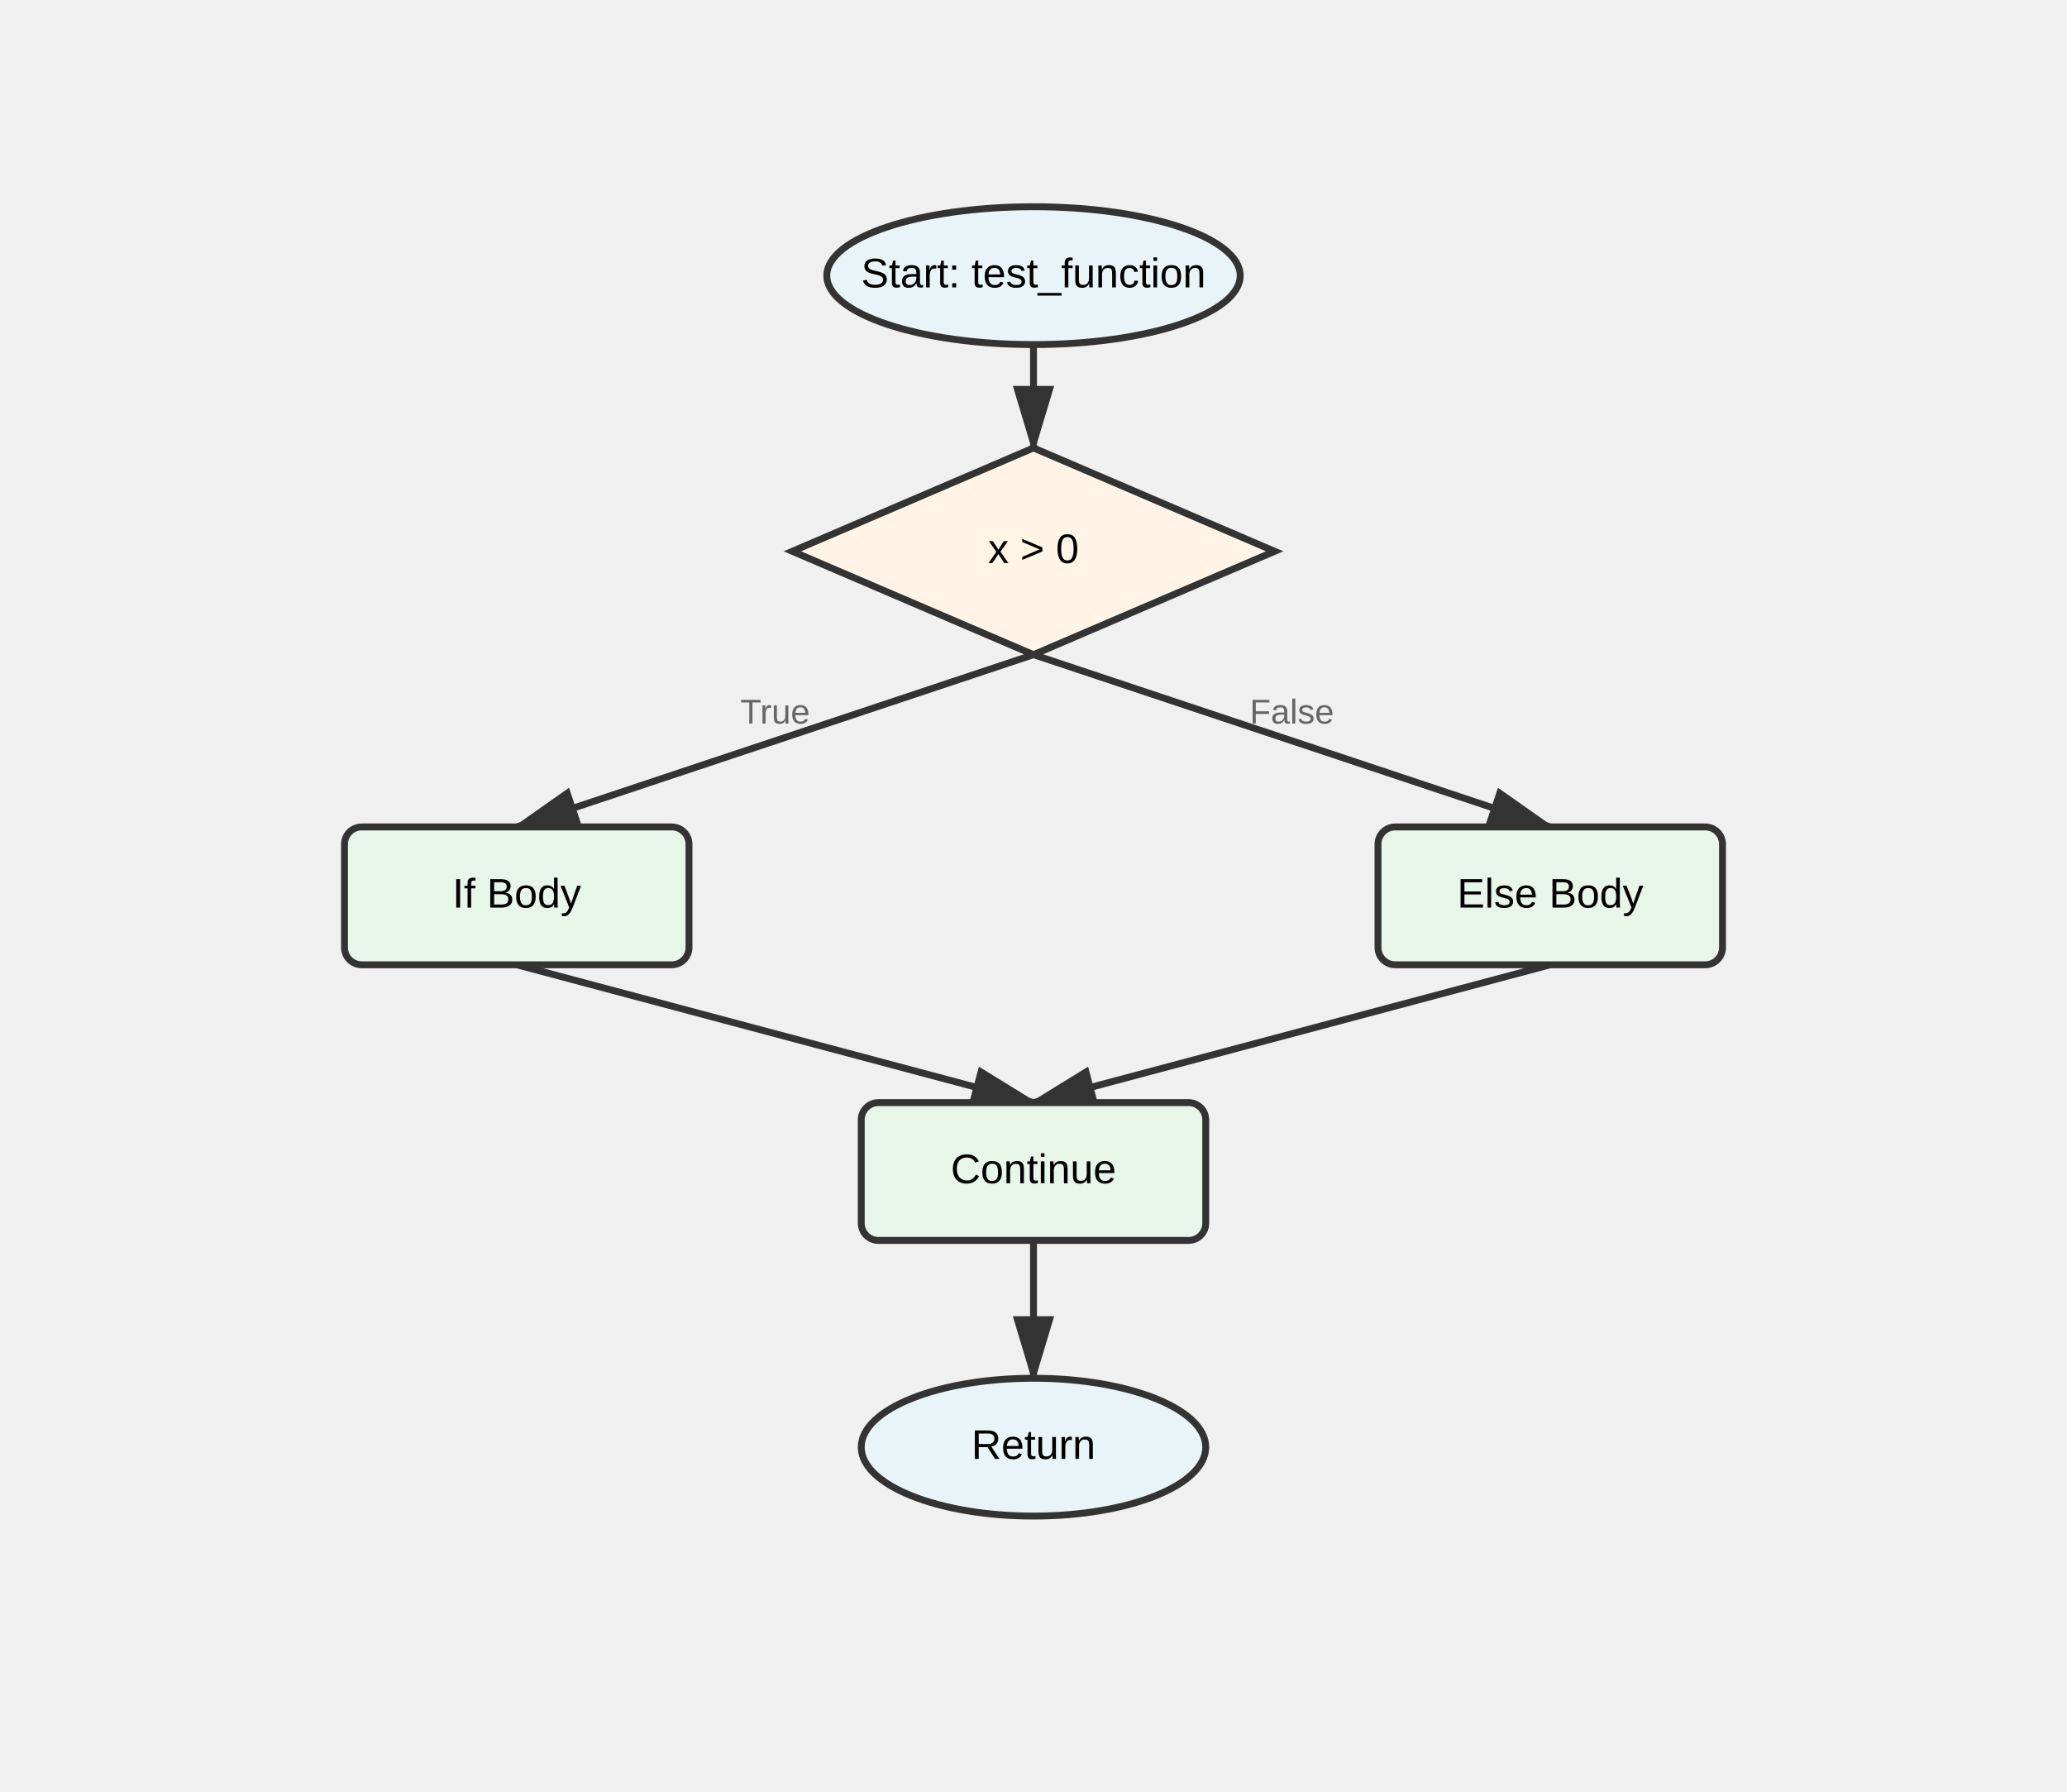
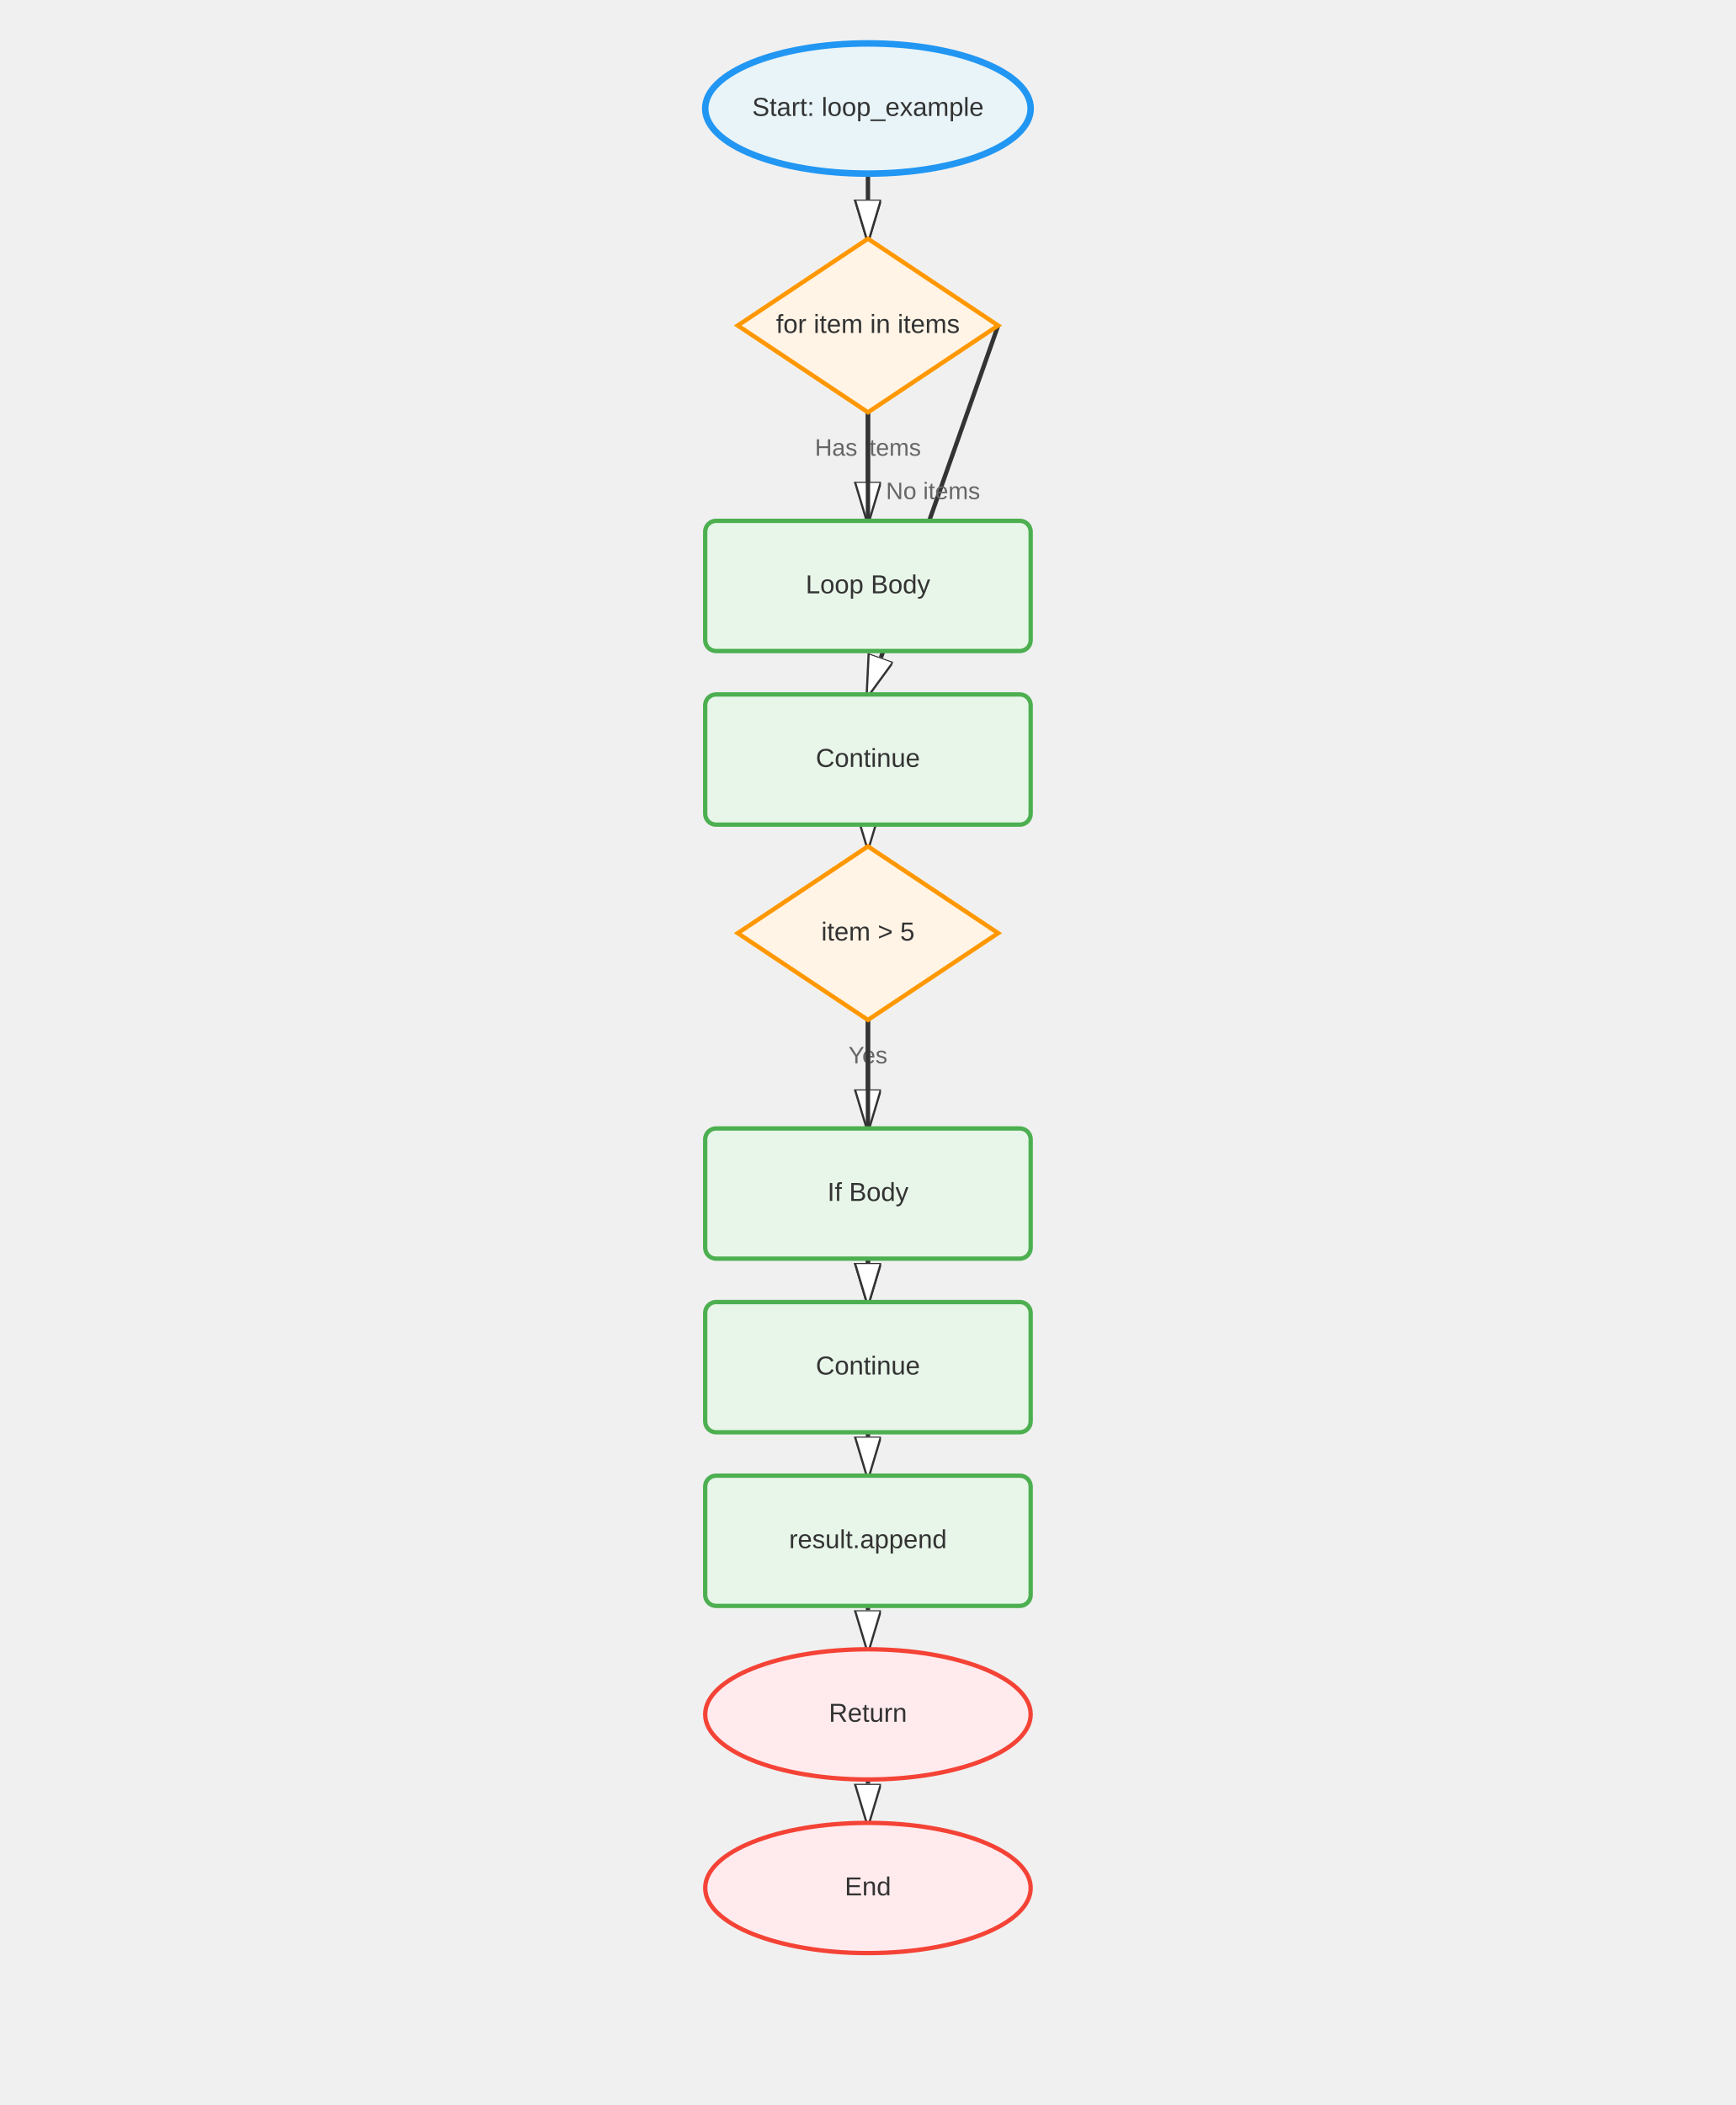
- <svg xmlns="http://www.w3.org/2000/svg" width="600" height="520">
+ <svg xmlns="http://www.w3.org/2000/svg" width="800" height="970">
  <defs>
    <marker id="arrowhead" markerWidth="10" markerHeight="10" refX="9" refY="3" orient="auto">
-       <polygon points="0 0, 10 3, 0 6" fill="#333" />
+       <polygon points="0 0, 10 3, 0 6" fill="#ffffff" stroke="#333" stroke-width="0.5" />
    </marker>
  </defs>
  <style>
-     .node-text { font-family: Arial, sans-serif; font-size: 12px; text-anchor: middle; dominant-baseline: middle; }
-     .label-text { font-family: Arial, sans-serif; font-size: 10px; fill: #666; }
+     .node-text { font-family: Arial, sans-serif; font-size: 12px; text-anchor: middle; dominant-baseline: middle; fill: #333; font-weight: 500; }
+     .edge-label { font-family: Arial, sans-serif; font-size: 11px; fill: #666; text-anchor: middle; }
  </style>
-   <line x1="300" y1="100" x2="300" y2="130" stroke="#333" stroke-width="2" marker-end="url(#arrowhead)" />
-   <line x1="300" y1="190" x2="150" y2="240" stroke="#333" stroke-width="2" marker-end="url(#arrowhead)" />
-   <text x="225.0" y="210.0" class="label-text" text-anchor="middle">True</text>
-   <line x1="300" y1="190" x2="450" y2="240" stroke="#333" stroke-width="2" marker-end="url(#arrowhead)" />
-   <text x="375.0" y="210.0" class="label-text" text-anchor="middle">False</text>
-   <line x1="150" y1="280" x2="300" y2="320" stroke="#333" stroke-width="2" marker-end="url(#arrowhead)" />
-   <line x1="450" y1="280" x2="300" y2="320" stroke="#333" stroke-width="2" marker-end="url(#arrowhead)" />
-   <line x1="300" y1="360" x2="300" y2="400" stroke="#333" stroke-width="2" marker-end="url(#arrowhead)" />
-   <ellipse cx="300" cy="80" rx="60" ry="20" fill="#e8f4f8" stroke="#333" stroke-width="2" />
-   <text x="300" y="80" class="node-text">Start: test_function</text>
-   <polygon points="300,130 370,160 300,190 230,160" fill="#fff4e6" stroke="#333" stroke-width="2" />
-   <text x="300" y="160" class="node-text">x &gt; 0</text>
-   <rect x="100" y="240" width="100" height="40" fill="#e8f5e9" stroke="#333" stroke-width="2" rx="5" />
-   <text x="150" y="260" class="node-text">If Body</text>
-   <rect x="400" y="240" width="100" height="40" fill="#e8f5e9" stroke="#333" stroke-width="2" rx="5" />
-   <text x="450" y="260" class="node-text">Else Body</text>
-   <rect x="250" y="320" width="100" height="40" fill="#e8f5e9" stroke="#333" stroke-width="2" rx="5" />
-   <text x="300" y="340" class="node-text">Continue</text>
-   <ellipse cx="300" cy="420" rx="50" ry="20" fill="#e8f4f8" stroke="#333" stroke-width="2" />
-   <text x="300" y="420" class="node-text">Return</text>
+   <line x1="400" y1="80" x2="400" y2="110" stroke="#333" stroke-width="2" marker-end="url(#arrowhead)" />
+   <line x1="400" y1="190" x2="400" y2="240" stroke="#333" stroke-width="2" marker-end="url(#arrowhead)" />
+   <text x="400.0" y="210.0" class="edge-label">Has items</text>
+   <line x1="460" y1="150" x2="400" y2="320" stroke="#333" stroke-width="2" marker-end="url(#arrowhead)" />
+   <text x="430.0" y="230.0" class="edge-label">No items</text>
+   <path d="M 400 300 Q 400.0 50 400 110" stroke="#333" stroke-width="2" fill="none" marker-end="url(#arrowhead)" />
+   <text x="400.0" y="40" class="edge-label">Loop back</text>
+   <line x1="400" y1="380" x2="400" y2="390" stroke="#333" stroke-width="2" marker-end="url(#arrowhead)" />
+   <line x1="400" y1="470" x2="400" y2="520" stroke="#333" stroke-width="2" marker-end="url(#arrowhead)" />
+   <text x="400.0" y="490.0" class="edge-label">Yes</text>
+   <line x1="400" y1="580" x2="400" y2="600" stroke="#333" stroke-width="2" marker-end="url(#arrowhead)" />
+   <line x1="400" y1="470" x2="400" y2="600" stroke="#333" stroke-width="2" marker-end="url(#arrowhead)" />
+   <text x="400.0" y="530.0" class="edge-label">No</text>
+   <line x1="400" y1="660" x2="400" y2="680" stroke="#333" stroke-width="2" marker-end="url(#arrowhead)" />
+   <line x1="400" y1="740" x2="400" y2="760" stroke="#333" stroke-width="2" marker-end="url(#arrowhead)" />
+   <line x1="400" y1="820" x2="400" y2="840" stroke="#333" stroke-width="2" marker-end="url(#arrowhead)" />
+   <ellipse cx="400" cy="50" rx="75" ry="30" fill="#e8f4f8" stroke="#2196F3" stroke-width="3" />
+   <text x="400" y="50.0" class="node-text">Start: loop_example</text>
+   <polygon points="400,110 460,150 400,190 340,150" fill="#fff4e6" stroke="#ff9800" stroke-width="2" />
+   <text x="400" y="150.0" class="node-text">for item in items</text>
+   <rect x="325" y="240" width="150" height="60" fill="#e8f5e9" stroke="#4caf50" stroke-width="2" rx="5" />
+   <text x="400" y="270.0" class="node-text">Loop Body</text>
+   <rect x="325" y="320" width="150" height="60" fill="#e8f5e9" stroke="#4caf50" stroke-width="2" rx="5" />
+   <text x="400" y="350.0" class="node-text">Continue</text>
+   <polygon points="400,390 460,430 400,470 340,430" fill="#fff4e6" stroke="#ff9800" stroke-width="2" />
+   <text x="400" y="430.0" class="node-text">item &gt; 5</text>
+   <rect x="325" y="520" width="150" height="60" fill="#e8f5e9" stroke="#4caf50" stroke-width="2" rx="5" />
+   <text x="400" y="550.0" class="node-text">If Body</text>
+   <rect x="325" y="600" width="150" height="60" fill="#e8f5e9" stroke="#4caf50" stroke-width="2" rx="5" />
+   <text x="400" y="630.0" class="node-text">Continue</text>
+   <rect x="325" y="680" width="150" height="60" fill="#e8f5e9" stroke="#4caf50" stroke-width="2" rx="5" />
+   <text x="400" y="710.0" class="node-text">result.append</text>
+   <ellipse cx="400" cy="790" rx="75" ry="30" fill="#ffebee" stroke="#f44336" stroke-width="2" />
+   <text x="400" y="790.0" class="node-text">Return</text>
+   <ellipse cx="400" cy="870" rx="75" ry="30" fill="#ffebee" stroke="#f44336" stroke-width="2" />
+   <text x="400" y="870.0" class="node-text">End</text>
</svg>
